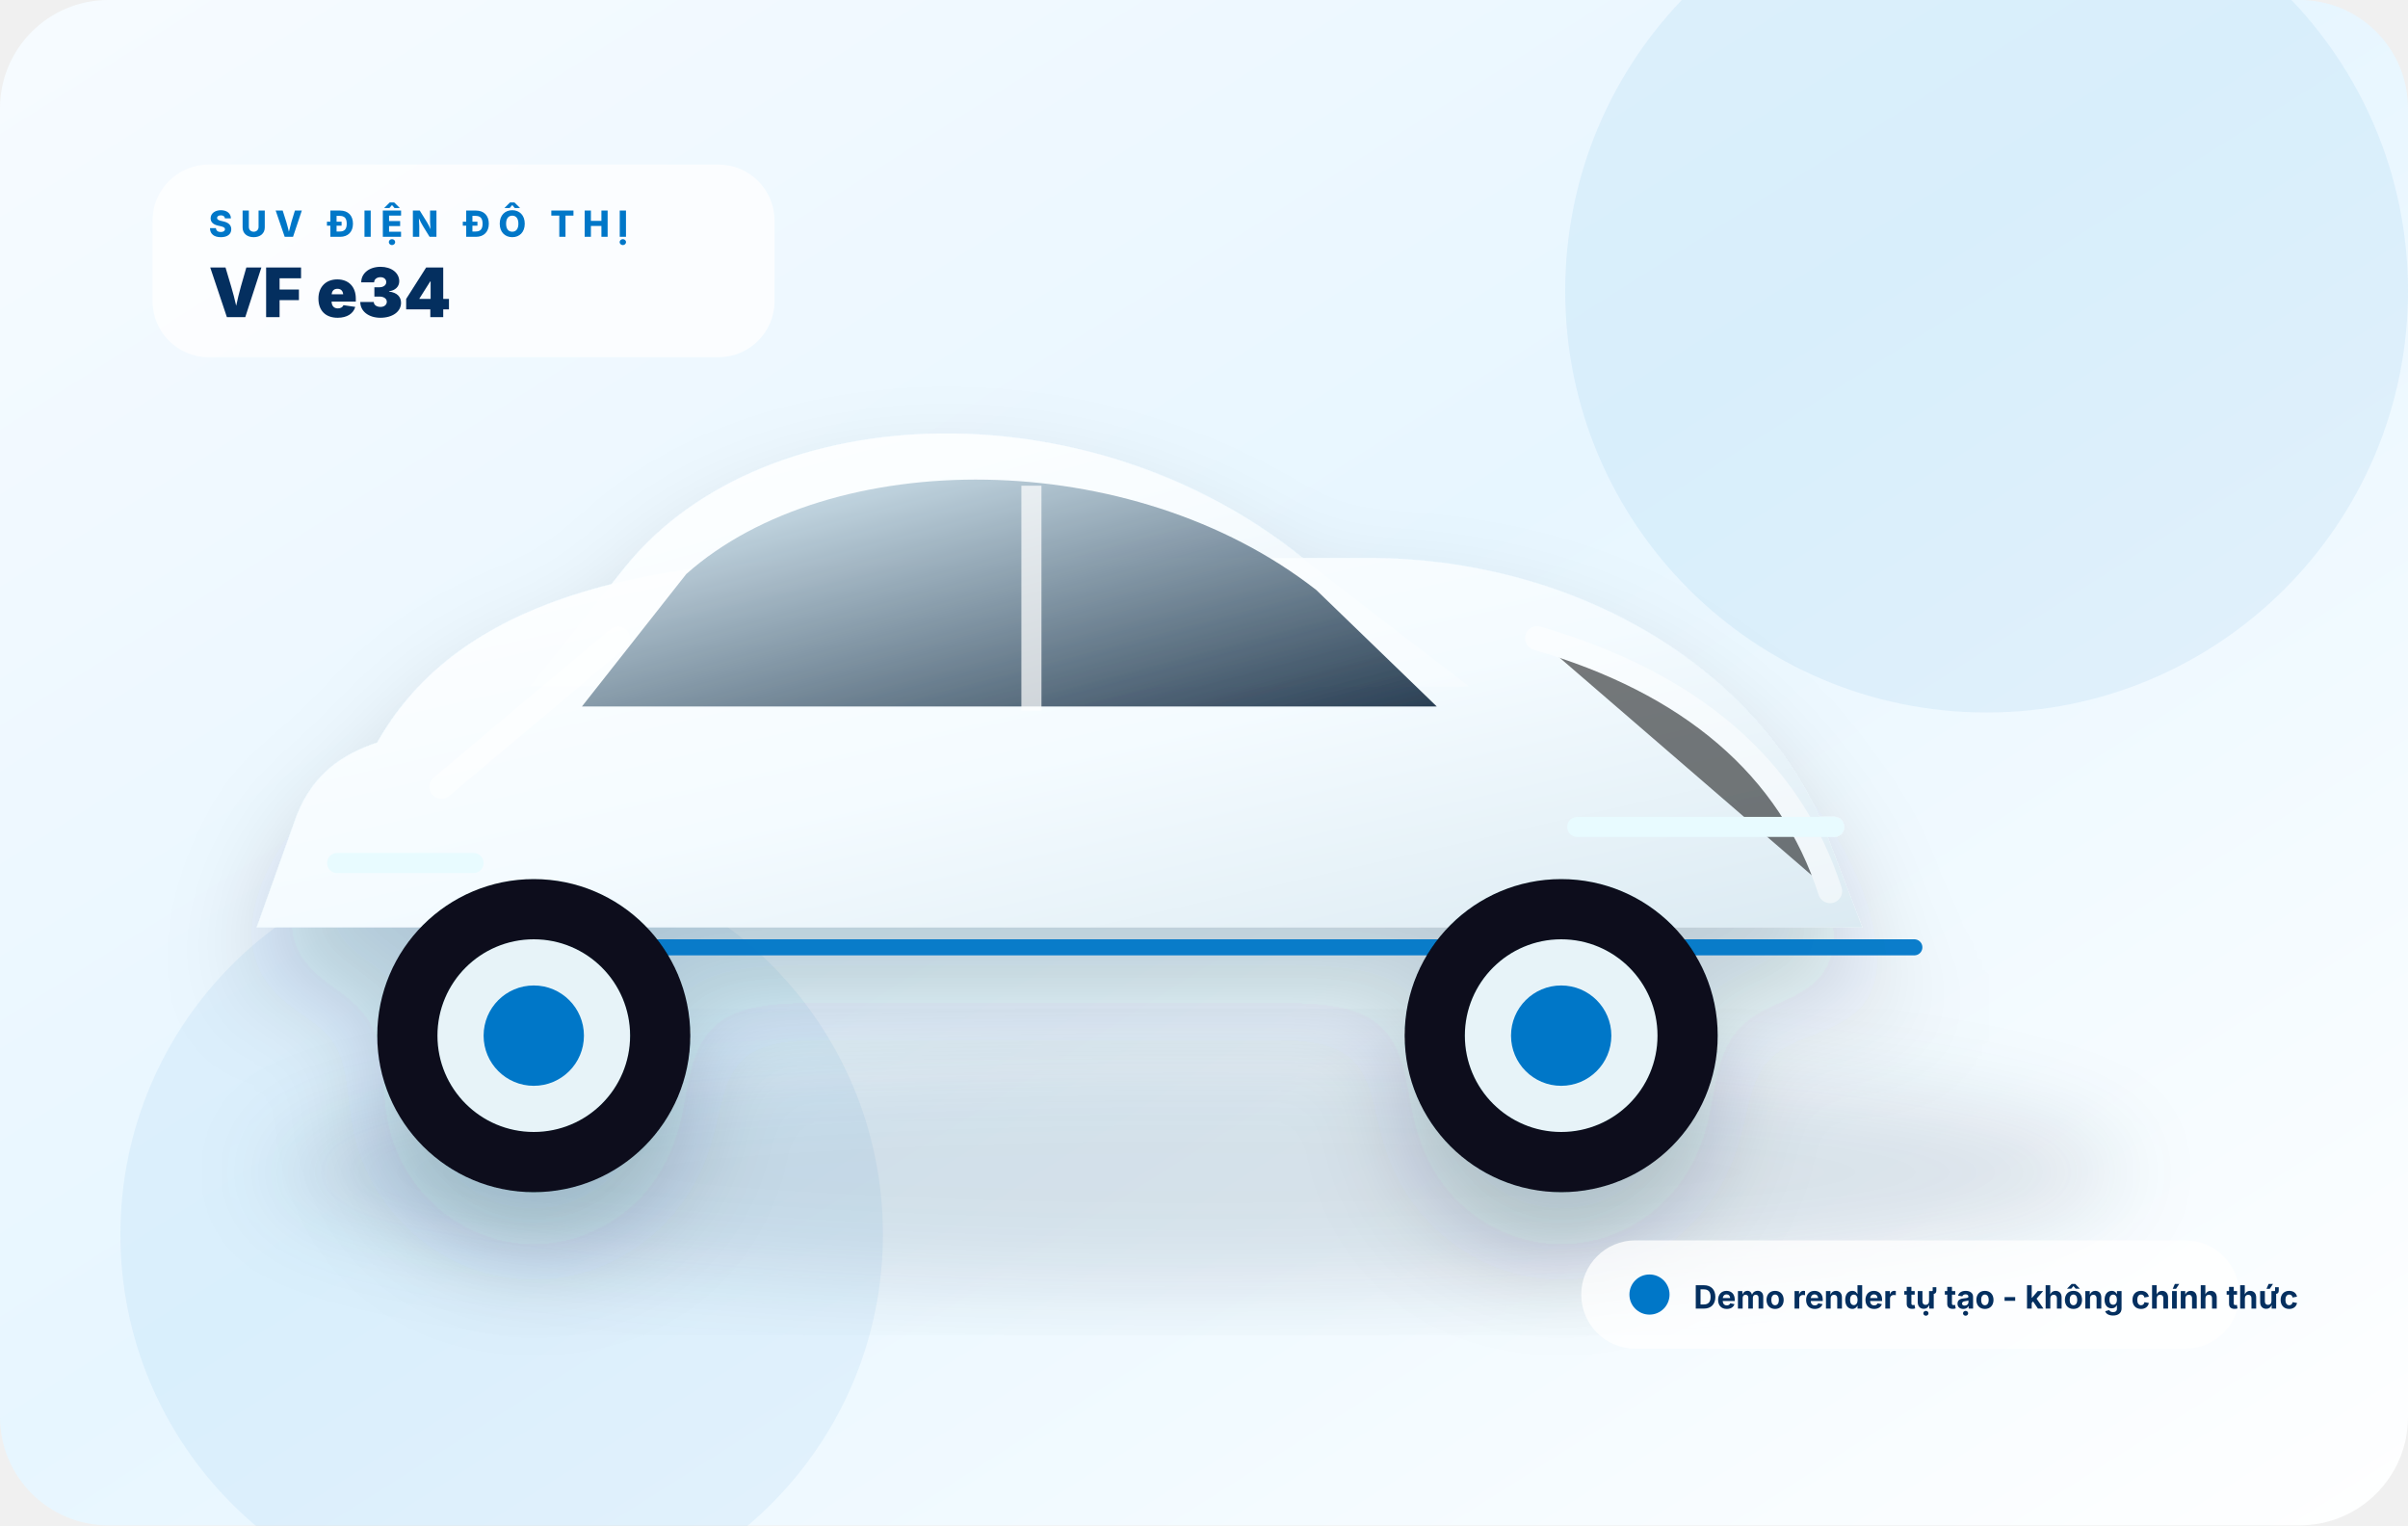
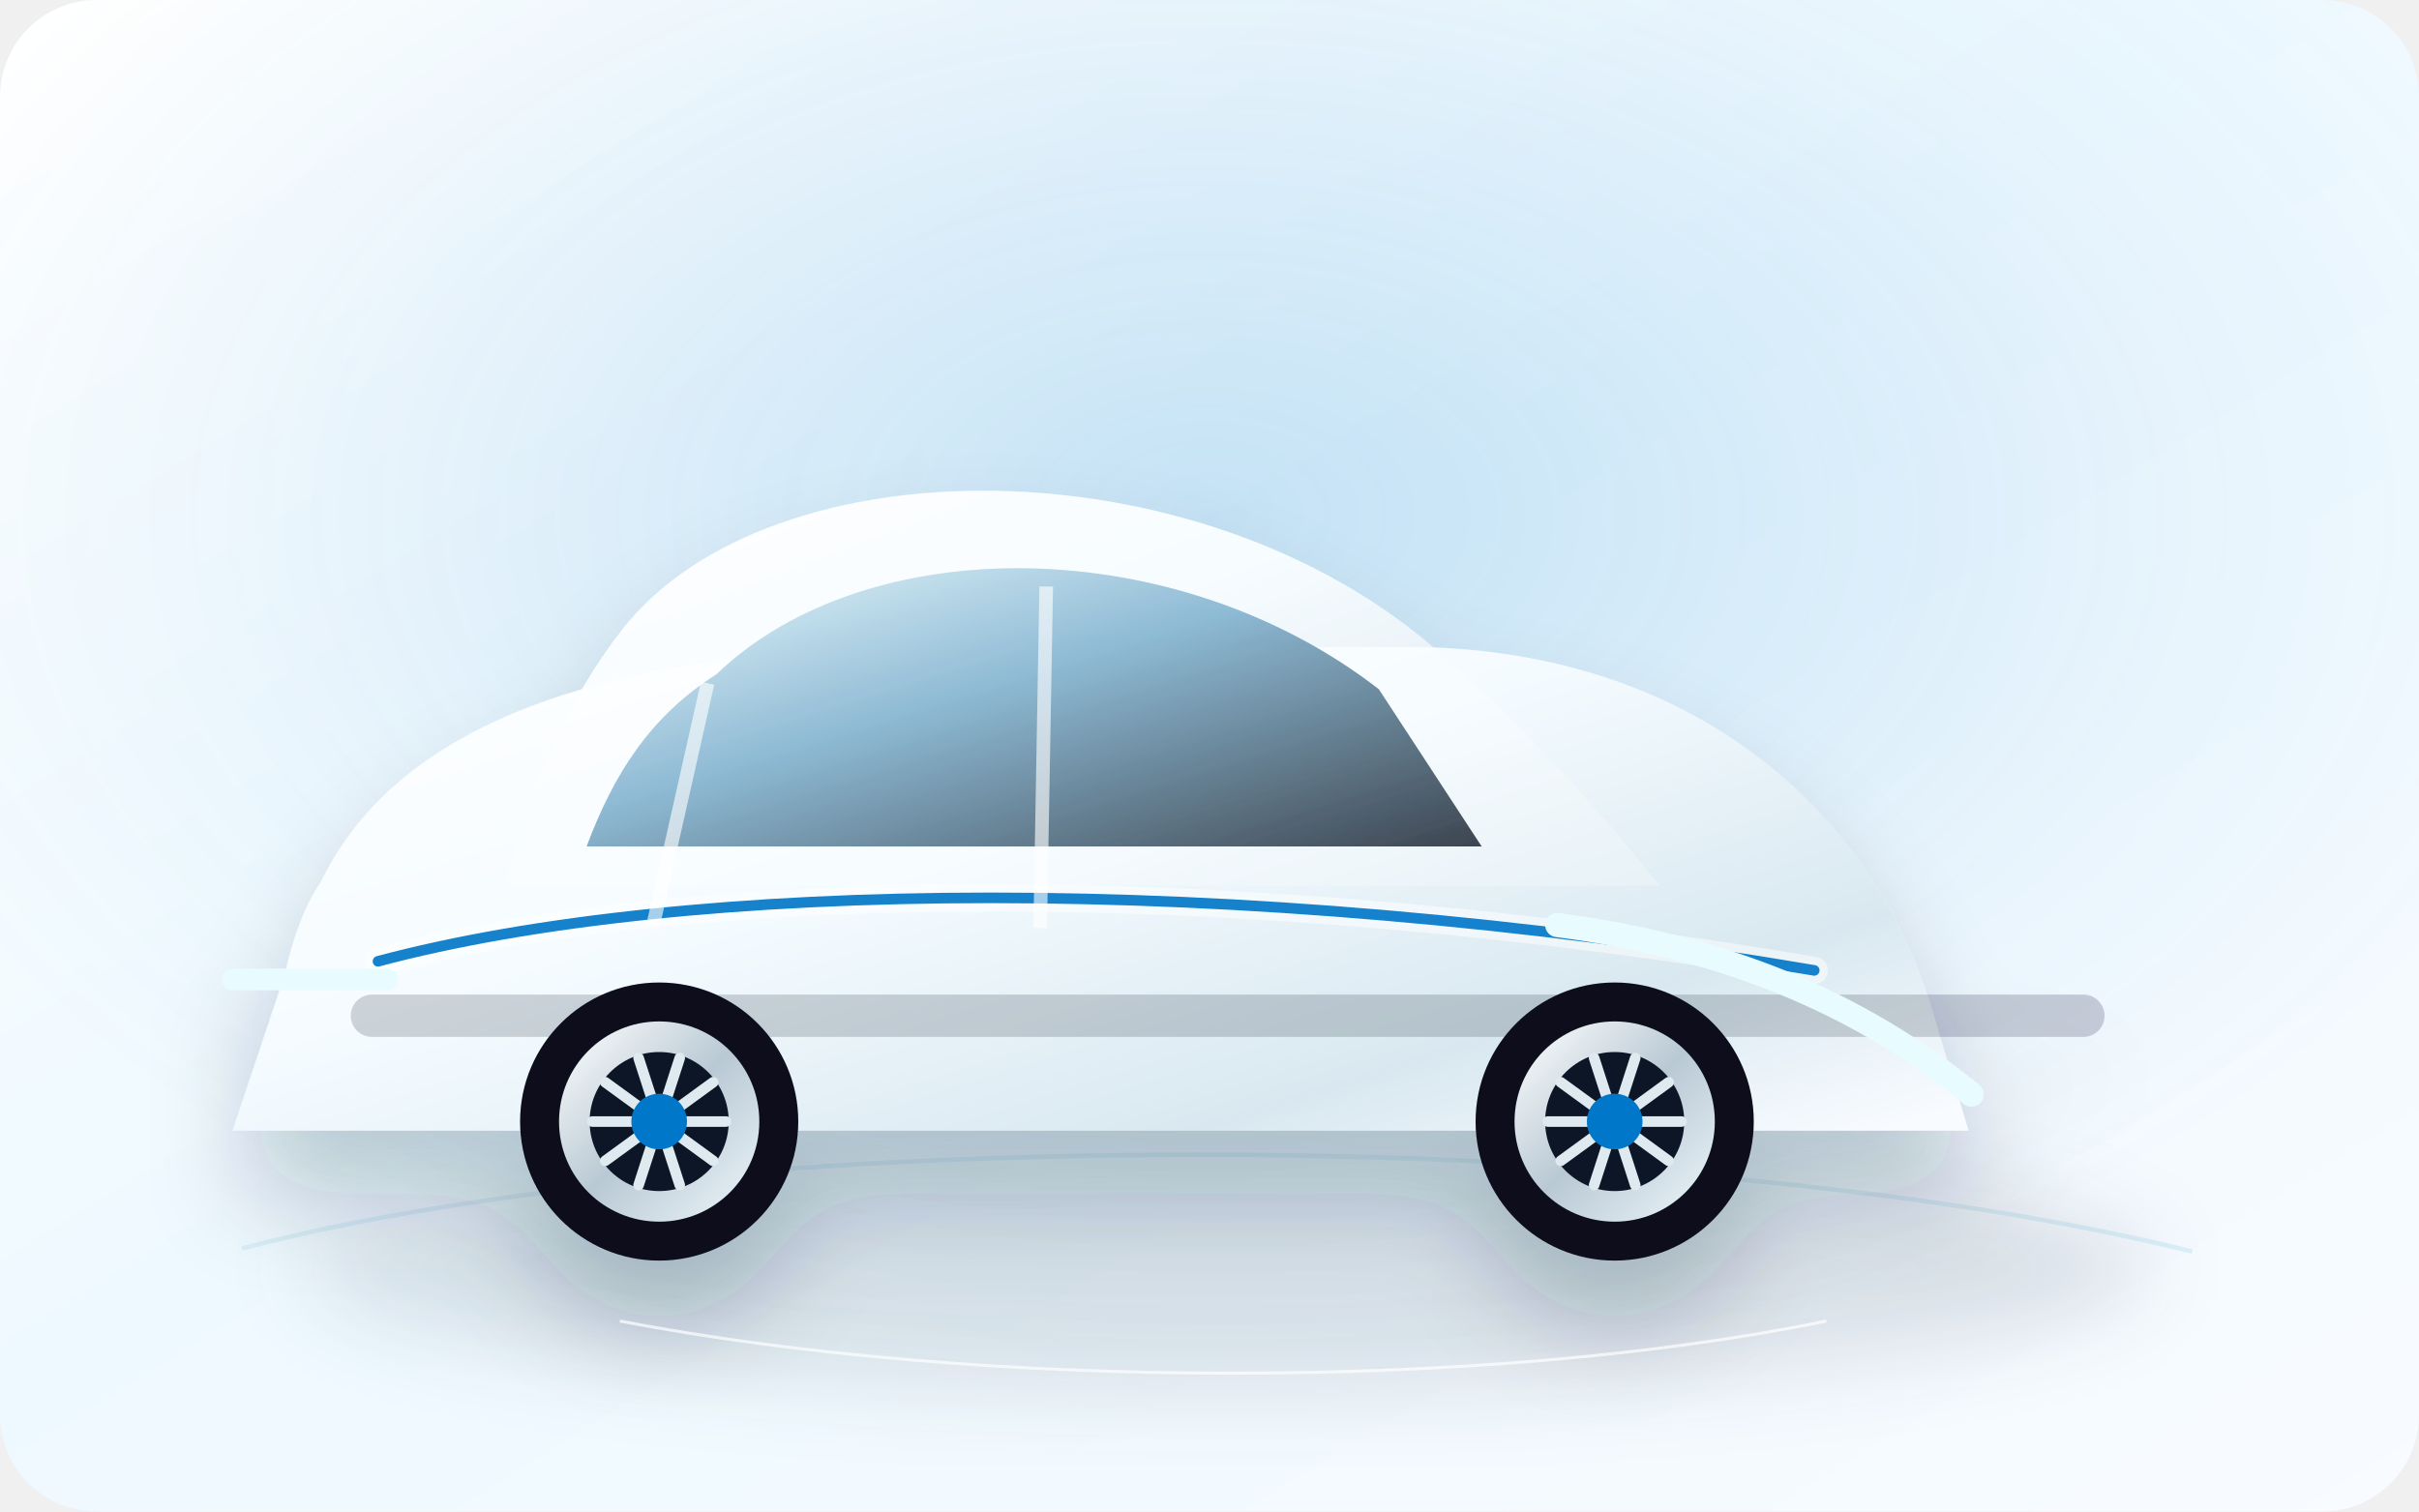
- <svg xmlns="http://www.w3.org/2000/svg" width="1200" height="760" viewBox="0 0 1200 760" role="img" aria-labelledby="title_vf_e34 desc_vf_e34">
+ <svg xmlns="http://www.w3.org/2000/svg" width="1600" height="1000" viewBox="0 0 1600 1000" role="img" aria-labelledby="title_vf_e34 desc_vf_e34">
  <defs>
    <linearGradient id="bg_vf_e34" x1="0" y1="0" x2="1" y2="1">
-       <stop offset="0%" stop-color="#f7fbff" />
-       <stop offset="48%" stop-color="#e7f6ff" />
-       <stop offset="100%" stop-color="#ffffff" />
+       <stop offset="0%" stop-color="#ffffff" />
+       <stop offset="46%" stop-color="#eef9ff" />
+       <stop offset="100%" stop-color="#f8fbff" />
    </linearGradient>
-     <linearGradient id="paint_vf_e34" x1="0" y1="0" x2="1" y2="1">
+     <radialGradient id="halo_vf_e34" cx="50%" cy="34%" r="58%">
+       <stop offset="0%" stop-color="#0077c8" stop-opacity="0.18" />
+       <stop offset="70%" stop-color="#0077c8" stop-opacity="0.04" />
+       <stop offset="100%" stop-color="#0077c8" stop-opacity="0" />
+     </radialGradient>
+     <linearGradient id="paint_vf_e34" x1="0" y1="0.05" x2="1" y2="0.95">
      <stop offset="0%" stop-color="#ffffff" />
-       <stop offset="52%" stop-color="#f4fbff" />
-       <stop offset="100%" stop-color="#dbeaf2" />
+       <stop offset="42%" stop-color="#f4fbff" />
+       <stop offset="78%" stop-color="#d9e8f0" />
+       <stop offset="100%" stop-color="#f8fbff" />
    </linearGradient>
    <linearGradient id="glass_vf_e34" x1="0" y1="0" x2="1" y2="1">
-       <stop offset="0%" stop-color="#dff4ff" />
-       <stop offset="100%" stop-color="#0b2239" />
+       <stop offset="0%" stop-color="#e9fbff" />
+       <stop offset="44%" stop-color="#6ea6c8" />
+       <stop offset="100%" stop-color="#07111e" />
+     </linearGradient>
+     <linearGradient id="rim_vf_e34" x1="0" y1="0" x2="1" y2="1">
+       <stop offset="0%" stop-color="#ffffff" />
+       <stop offset="50%" stop-color="#b9c9d4" />
+       <stop offset="100%" stop-color="#eef6fb" />
    </linearGradient>
    <filter id="shadow_vf_e34" x="-20%" y="-20%" width="140%" height="150%">
-       <feDropShadow dx="0" dy="30" stdDeviation="26" flood-color="#08213b" flood-opacity="0.20" />
+       <feDropShadow dx="0" dy="42" stdDeviation="32" flood-color="#08213b" flood-opacity="0.22" />
    </filter>
-     <filter id="soft_vf_e34" x="-20%" y="-20%" width="140%" height="140%">
-       <feGaussianBlur stdDeviation="22" />
+     <filter id="floor_vf_e34" x="-20%" y="-30%" width="140%" height="160%">
+       <feGaussianBlur stdDeviation="28" />
    </filter>
  </defs>
-   <rect width="1200" height="760" rx="54" fill="url(#bg_vf_e34)" />
-   <circle cx="990" cy="145" r="210" fill="#0077c8" opacity="0.07" />
-   <circle cx="250" cy="615" r="190" fill="#0077c8" opacity="0.06" />
-   <ellipse cx="596" cy="584" rx="462" ry="58" fill="#072a4a" opacity="0.12" filter="url(#soft_vf_e34)" />
+   <rect width="1600" height="1000" rx="64" fill="url(#bg_vf_e34)" />
+   <rect width="1600" height="1000" rx="64" fill="url(#halo_vf_e34)" />
+   <path d="M160 826 C470 744 1104 742 1450 828" fill="none" stroke="#cbe8f6" stroke-width="3" opacity="0.62" />
+   <ellipse cx="812" cy="838" rx="612" ry="82" fill="#08213b" opacity="0.12" filter="url(#floor_vf_e34)" />
  <g filter="url(#shadow_vf_e34)">
-     <path d="M312 282 C382 196 548 192 654 282 L732 342 H264 Z" fill="url(#paint_vf_e34)" />
-     <path d="M188 370 C224 306 304 278 432 278 H682 C780 278 872 328 908 410 L928 462 H128 L148 406 C156 386 170 376 188 370 Z" fill="url(#paint_vf_e34)" />
-     <path d="M312 282 C382 196 548 192 654 282 L732 342 H264 Z" fill="#ffffff" opacity="0.28" />
-     <path d="M342 286 C414 222 564 222 656 294 L716 352 H290 Z" fill="url(#glass_vf_e34)" opacity="0.86" />
-     <path d="M514 242 L514 354" stroke="#ffffff" stroke-width="10" opacity="0.72" />
-     <path d="M220 392 L308 318" stroke="#ffffff" stroke-width="12" stroke-linecap="round" opacity="0.52" />
-     <path d="M766 318 C842 340 892 382 912 444" stroke="#ffffff" stroke-width="12" stroke-linecap="round" opacity="0.52" />
-     <path d="M242 472 H954" stroke="#0077c8" stroke-width="8" stroke-linecap="round" opacity="0.95" />
-     <path d="M786 412 H914" stroke="#e8fbff" stroke-width="10" stroke-linecap="round" />
-     <path d="M168 430 H236" stroke="#e8fbff" stroke-width="10" stroke-linecap="round" />
+     <path d="M412 416 C510 292 792 292 950 430 C996 470 1038 512 1098 586 L334 586 C350 520 376 462 412 416 Z" fill="url(#paint_vf_e34)" />
+     <path d="M212 584 C264 476 406 428 626 428 H930 C1108 428 1240 526 1282 682 L1302 748 H154 L188 646 C194 620 202 598 212 584 Z" fill="url(#paint_vf_e34)" />
+     <path d="M412 416 C510 292 792 292 950 430 C996 470 1038 512 1098 586 L334 586 C350 520 376 462 412 416 Z" fill="#ffffff" opacity="0.24" />
+     <path d="M474 446 C574 350 778 352 912 456 L980 560 H388 C406 512 430 474 474 446 Z" fill="url(#glass_vf_e34)" opacity="0.9" />
+     <path d="M474 446 C574 350 778 352 912 456 L980 560 H388 C406 512 430 474 474 446 Z" fill="#ffffff" opacity="0.14" />
+     <path d="M250 636 C452 582 812 576 1200 642" fill="none" stroke="#ffffff" stroke-width="18" stroke-linecap="round" opacity="0.5" />
+     <path d="M250 636 C452 582 812 576 1200 642" fill="none" stroke="#0077c8" stroke-width="7" stroke-linecap="round" opacity="0.92" />
+     <path d="M246 672 H1378" stroke="#0b1726" stroke-width="28" stroke-linecap="round" opacity="0.18" />
+     <path d="M1030 612 C1138 626 1228 662 1304 724" fill="none" stroke="#e8fbff" stroke-width="16" stroke-linecap="round" />
+     <path d="M154 648 H256" fill="none" stroke="#e8fbff" stroke-width="14" stroke-linecap="round" />
+     <path d="M468 452 L432 612" stroke="#ffffff" stroke-width="9" opacity="0.62" />
+     <path d="M692 388 L688 614" stroke="#ffffff" stroke-width="9" opacity="0.62" />
    <g>
-       <circle cx="266" cy="516" r="78" fill="#07111e" />
-       <circle cx="266" cy="516" r="48" fill="#e7f3f8" />
-       <circle cx="266" cy="516" r="25" fill="#0077c8" />
-       <circle cx="778" cy="516" r="78" fill="#07111e" />
-       <circle cx="778" cy="516" r="48" fill="#e7f3f8" />
-       <circle cx="778" cy="516" r="25" fill="#0077c8" />
+       <circle cx="436" cy="742" r="92" fill="#07111e" />
+       <circle cx="436" cy="742" r="66.24" fill="url(#rim_vf_e34)" />
+       <circle cx="436" cy="742" r="46" fill="#0b1726" />
+       <line x1="436" y1="742" x2="480.2" y2="742.0" stroke="#dfeaf0" stroke-width="7.0" stroke-linecap="round" />
+       <line x1="436" y1="742" x2="471.7" y2="768.0" stroke="#dfeaf0" stroke-width="7.0" stroke-linecap="round" />
+       <line x1="436" y1="742" x2="449.6" y2="784.0" stroke="#dfeaf0" stroke-width="7.0" stroke-linecap="round" />
+       <line x1="436" y1="742" x2="422.4" y2="784.0" stroke="#dfeaf0" stroke-width="7.0" stroke-linecap="round" />
+       <line x1="436" y1="742" x2="400.3" y2="768.0" stroke="#dfeaf0" stroke-width="7.0" stroke-linecap="round" />
+       <line x1="436" y1="742" x2="391.8" y2="742.0" stroke="#dfeaf0" stroke-width="7.0" stroke-linecap="round" />
+       <line x1="436" y1="742" x2="400.3" y2="716.0" stroke="#dfeaf0" stroke-width="7.0" stroke-linecap="round" />
+       <line x1="436" y1="742" x2="422.4" y2="700.0" stroke="#dfeaf0" stroke-width="7.0" stroke-linecap="round" />
+       <line x1="436" y1="742" x2="449.6" y2="700.0" stroke="#dfeaf0" stroke-width="7.0" stroke-linecap="round" />
+       <line x1="436" y1="742" x2="471.7" y2="716.0" stroke="#dfeaf0" stroke-width="7.0" stroke-linecap="round" />
+       <circle cx="436" cy="742" r="18.4" fill="#0077c8" />
+     </g>
+     <g>
+       <circle cx="1068" cy="742" r="92" fill="#07111e" />
+       <circle cx="1068" cy="742" r="66.24" fill="url(#rim_vf_e34)" />
+       <circle cx="1068" cy="742" r="46" fill="#0b1726" />
+       <line x1="1068" y1="742" x2="1112.2" y2="742.0" stroke="#dfeaf0" stroke-width="7.0" stroke-linecap="round" />
+       <line x1="1068" y1="742" x2="1103.7" y2="768.0" stroke="#dfeaf0" stroke-width="7.0" stroke-linecap="round" />
+       <line x1="1068" y1="742" x2="1081.6" y2="784.0" stroke="#dfeaf0" stroke-width="7.0" stroke-linecap="round" />
+       <line x1="1068" y1="742" x2="1054.4" y2="784.0" stroke="#dfeaf0" stroke-width="7.0" stroke-linecap="round" />
+       <line x1="1068" y1="742" x2="1032.3" y2="768.0" stroke="#dfeaf0" stroke-width="7.0" stroke-linecap="round" />
+       <line x1="1068" y1="742" x2="1023.8" y2="742.0" stroke="#dfeaf0" stroke-width="7.0" stroke-linecap="round" />
+       <line x1="1068" y1="742" x2="1032.3" y2="716.0" stroke="#dfeaf0" stroke-width="7.0" stroke-linecap="round" />
+       <line x1="1068" y1="742" x2="1054.4" y2="700.0" stroke="#dfeaf0" stroke-width="7.0" stroke-linecap="round" />
+       <line x1="1068" y1="742" x2="1081.6" y2="700.0" stroke="#dfeaf0" stroke-width="7.0" stroke-linecap="round" />
+       <line x1="1068" y1="742" x2="1103.7" y2="716.0" stroke="#dfeaf0" stroke-width="7.0" stroke-linecap="round" />
+       <circle cx="1068" cy="742" r="18.4" fill="#0077c8" />
    </g>
  </g>
-   <g transform="translate(76 82)">
-     <rect width="310" height="96" rx="28" fill="#ffffff" opacity="0.74" />
-     <text x="28" y="36" font-family="Inter, Arial, sans-serif" font-size="18" font-weight="800" letter-spacing="4" fill="#0077c8">SUV ĐIỆN ĐÔ THỊ</text>
-     <text x="28" y="76" font-family="Inter, Arial, sans-serif" font-size="34" font-weight="850" fill="#042f5f">VF e34</text>
-   </g>
-   <g transform="translate(788 618)">
-     <rect width="328" height="54" rx="27" fill="#ffffff" opacity="0.78" />
-     <circle cx="34" cy="27" r="10" fill="#0077c8" />
-     <text x="56" y="34" font-family="Inter, Arial, sans-serif" font-size="16" font-weight="750" fill="#042f5f">Demo render tự tạo - không chính thức</text>
-   </g>
+   <path d="M410 874 C650 920 984 920 1208 874" fill="none" stroke="#ffffff" stroke-width="2" opacity="0.7" />
</svg>
